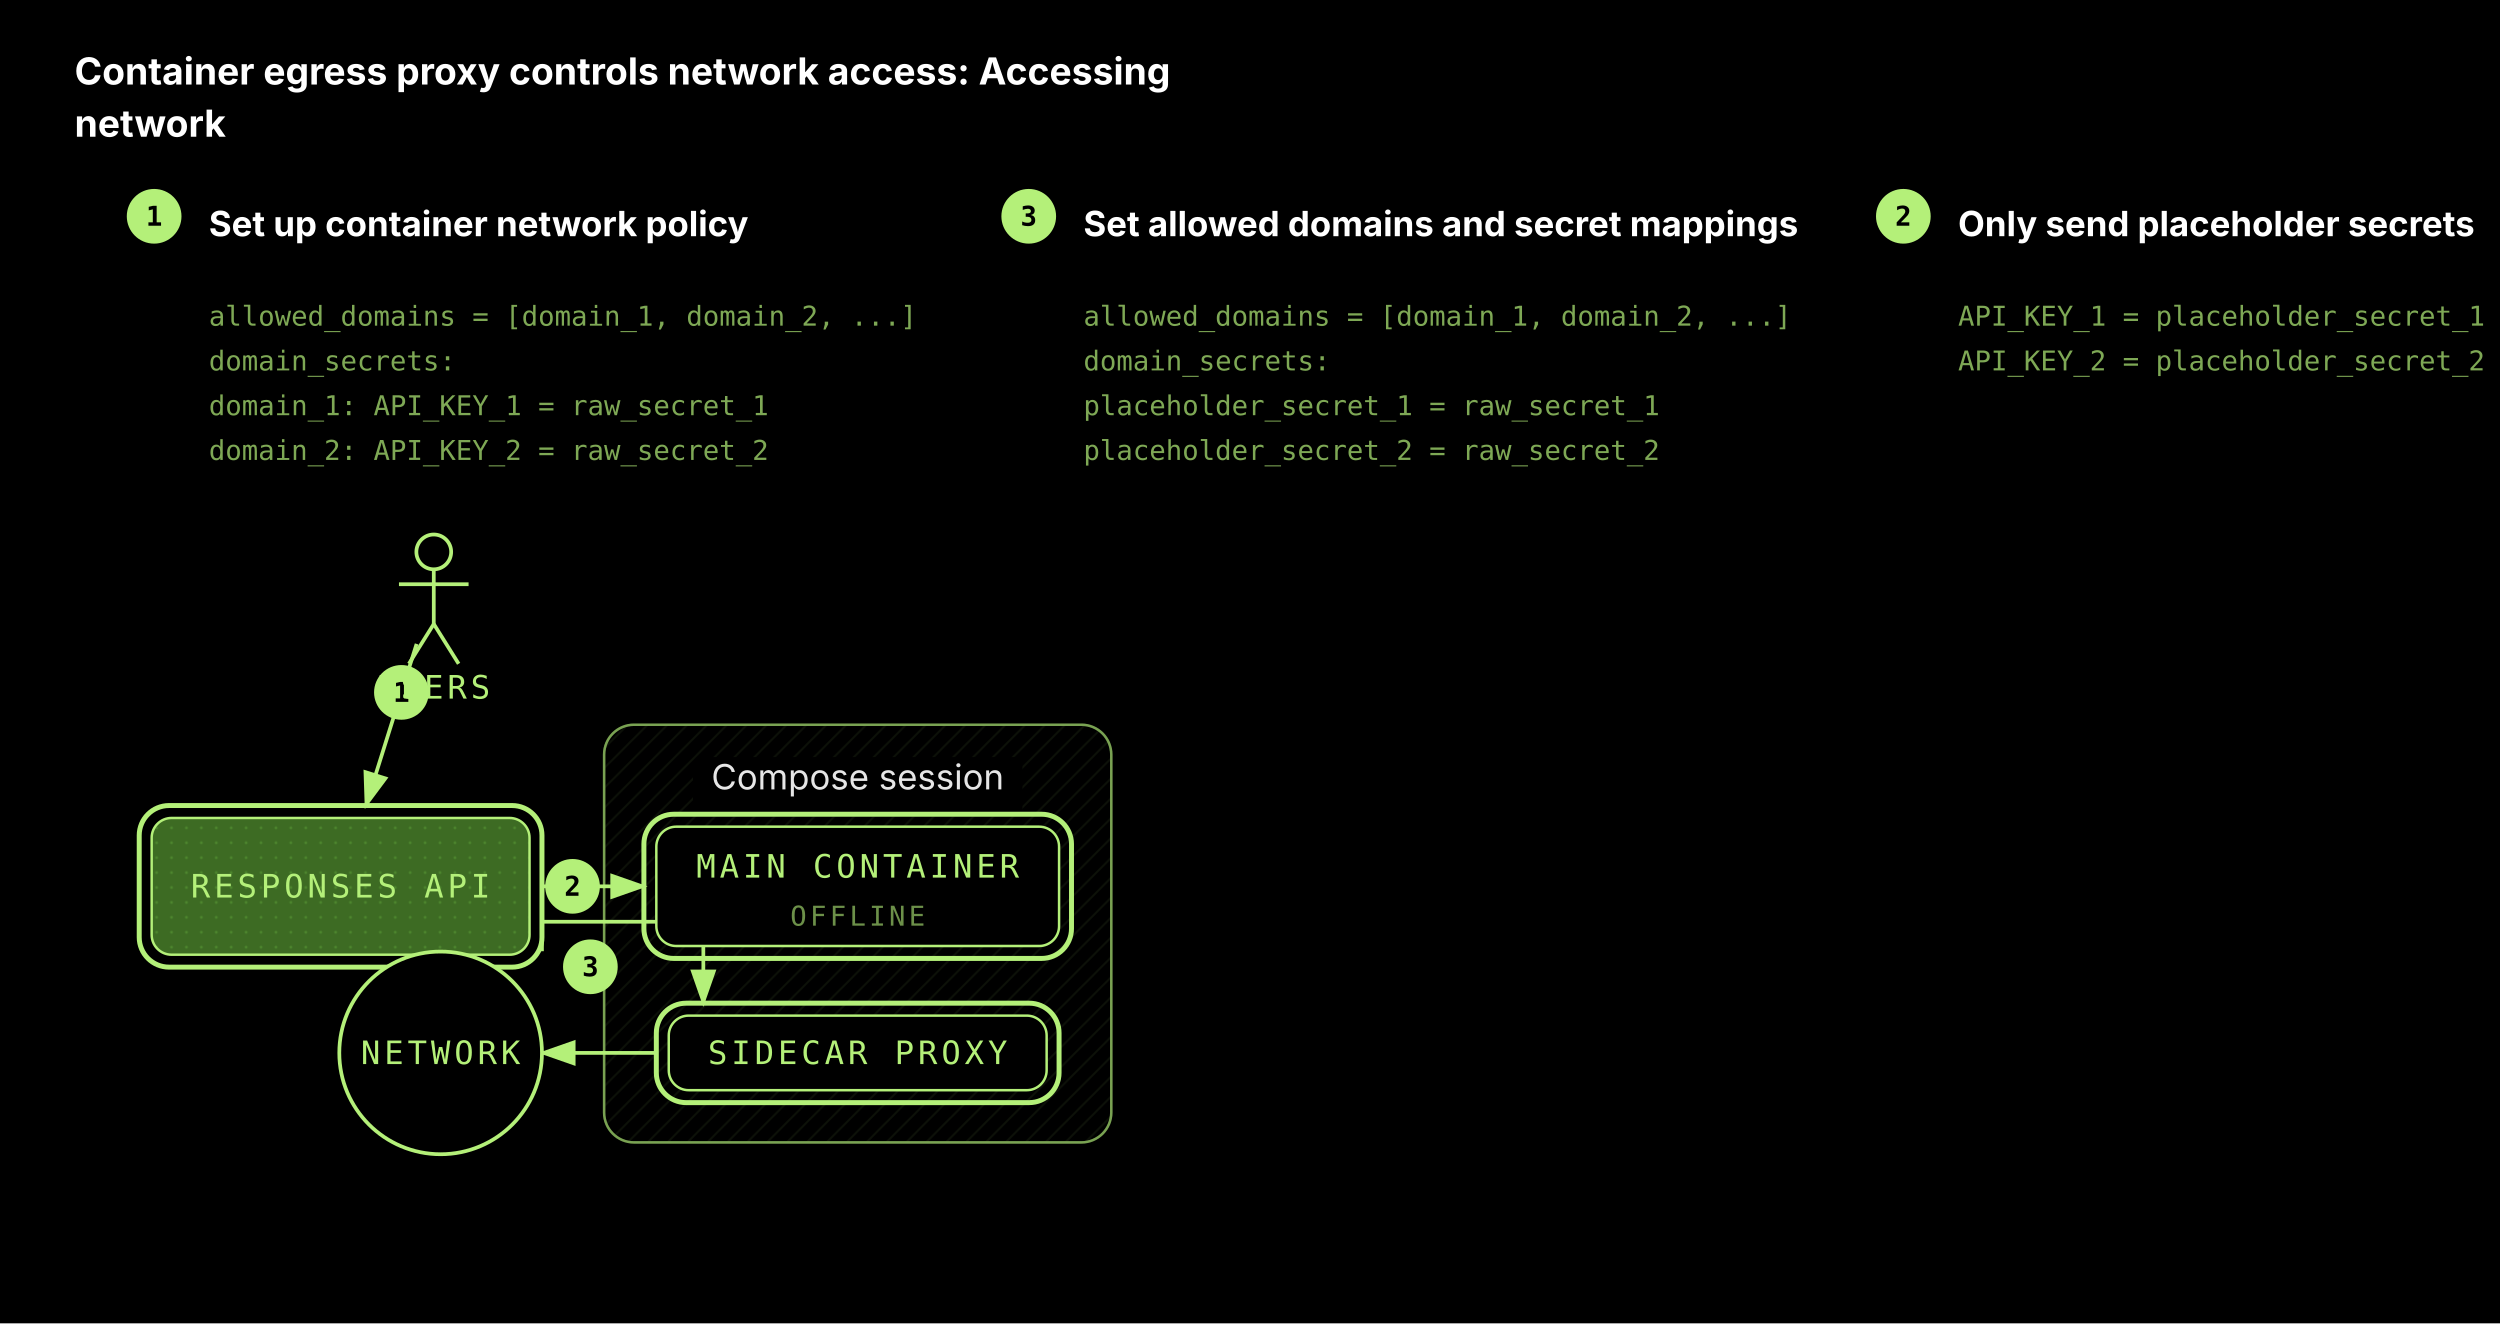
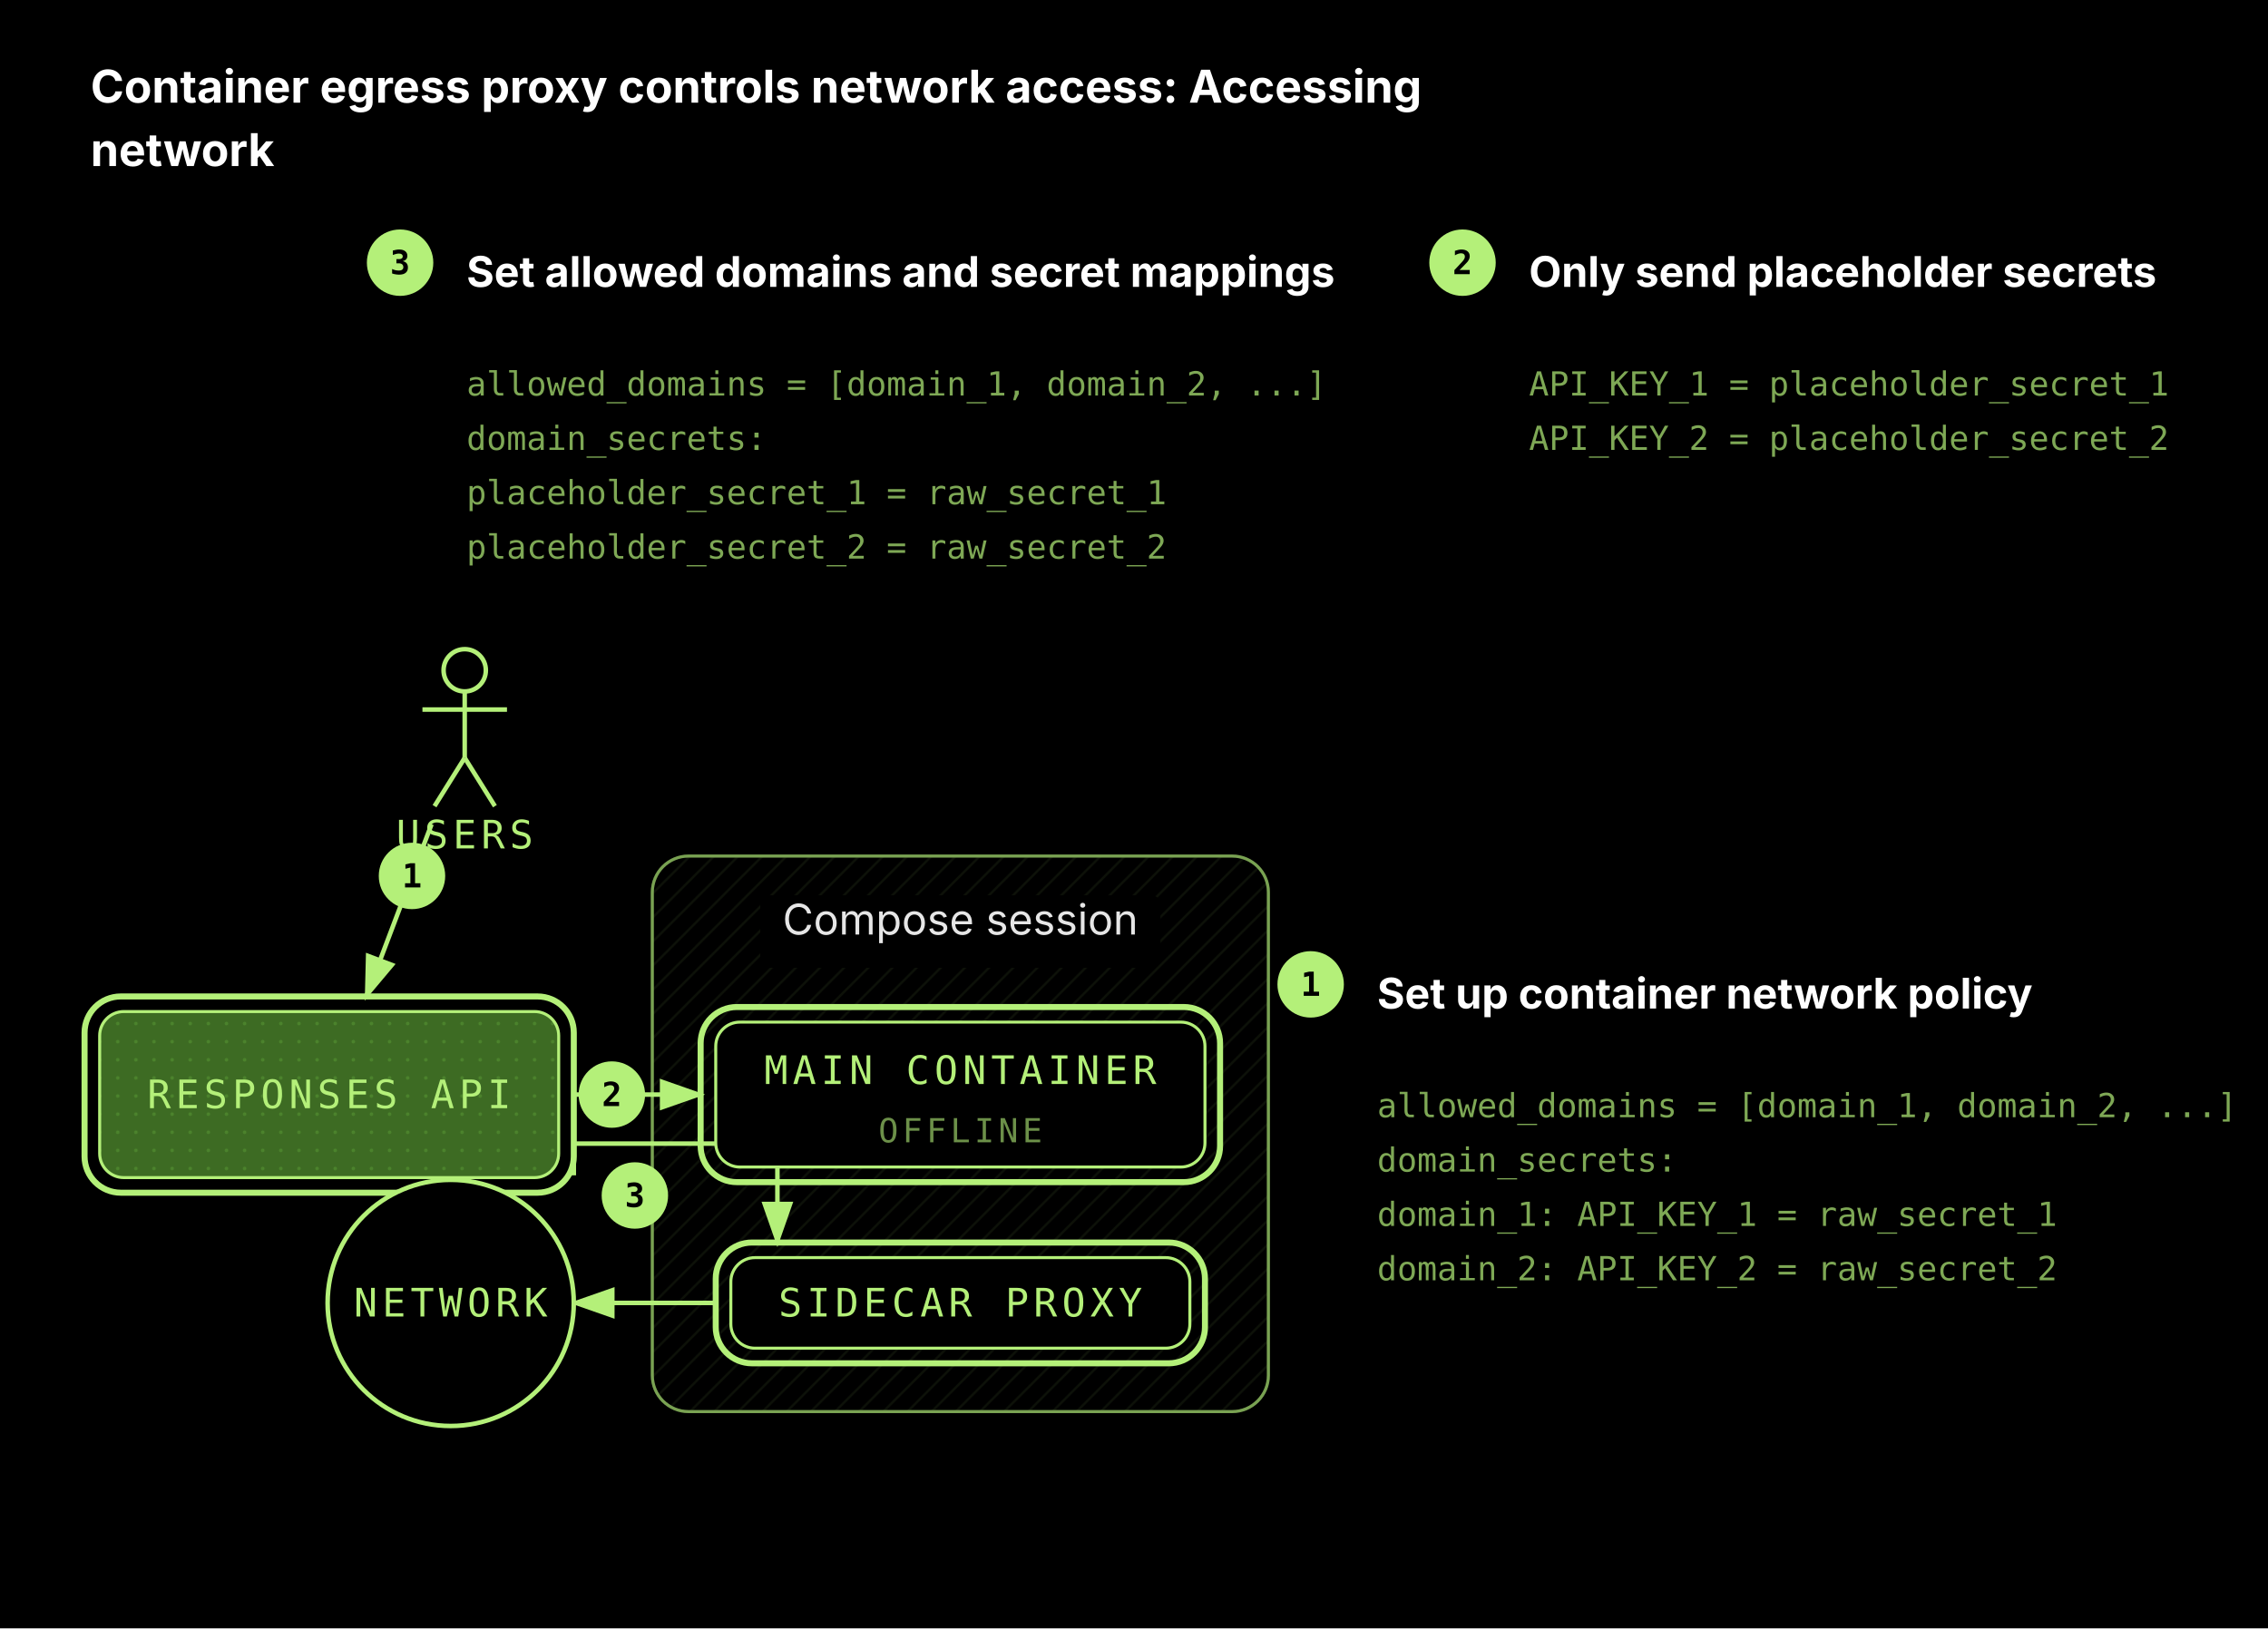
- <svg xmlns="http://www.w3.org/2000/svg" viewBox="0 0 1005.6 532.28" width="1005.6" height="532.28">
+ <svg xmlns="http://www.w3.org/2000/svg" viewBox="0 0 751 539.28" width="751" height="539.28">
  <defs>
    <pattern id="dotgrid" width="8" height="8" patternUnits="userSpaceOnUse">
      <rect width="8" height="8" fill="#000000" />
      <circle cx="4" cy="4" r="0.8" fill="#b4f079" opacity="0.7" />
    </pattern>
    <pattern id="crosshatch" width="8" height="8" patternUnits="userSpaceOnUse">
      <rect width="8" height="8" fill="#000000" />
      <path d="M0 8L8 0M-1 1L1 -1M7 9L9 7" stroke="#b4f079" stroke-width="0.8" opacity="0.2" />
    </pattern>
    <pattern id="hero" width="6" height="6" patternUnits="userSpaceOnUse">
      <rect width="6" height="6" fill="#3d6b23" />
      <circle cx="3" cy="3" r="0.6" fill="#5a9a35" opacity="0.5" />
    </pattern>
    <marker id="arrowhead" markerWidth="10" markerHeight="7" refX="9" refY="3.5" orient="auto" markerUnits="strokeWidth">
      <polygon points="0 0, 10 3.5, 0 7" fill="#b4f079" />
    </marker>
    <marker id="arrowhead-reverse" markerWidth="10" markerHeight="7" refX="1" refY="3.5" orient="auto" markerUnits="strokeWidth">
      <polygon points="10 0, 0 3.5, 10 7" fill="#b4f079" />
    </marker>
  </defs>
  <rect width="100%" height="100%" fill="#000000" />
  <g class="diagram">
    <text x="30" y="34" font-family="'Inter', 'Helvetica Neue', Arial, sans-serif" font-size="15" fill="#ffffff" font-weight="700">Container egress proxy controls network access: Accessing</text>
    <text x="30" y="55" font-family="'Inter', 'Helvetica Neue', Arial, sans-serif" font-size="15" fill="#ffffff" font-weight="700">network</text>
-     <rect x="243" y="291.52" width="204" height="168" rx="12" fill="url(#crosshatch)" stroke="#b4f079" stroke-width="1" opacity="0.35" />
-     <rect x="243" y="291.52" width="204" height="168" rx="12" fill="none" stroke="#b4f079" stroke-width="1" opacity="0.5" />
-     <line x1="167.581" y1="259" x2="147.192" y2="324.02" stroke="#b4f079" stroke-width="1.5" marker-end="url(#arrowhead)" />
-     <circle cx="161.464" cy="278.506" r="11" fill="#b4f079" stroke="none" />
-     <text x="161.464" y="278.506" font-family="'JetBrains Mono', 'Fira Code', 'SF Mono', 'Cascadia Code', monospace" font-size="11" fill="#000000" text-anchor="middle" dominant-baseline="central" font-weight="700">1</text>
-     <line x1="218" y1="356.52" x2="259" y2="356.52" stroke="#b4f079" stroke-width="1.5" marker-end="url(#arrowhead)" />
-     <circle cx="230.3" cy="356.52" r="11" fill="#b4f079" stroke="none" />
-     <text x="230.3" y="356.52" font-family="'JetBrains Mono', 'Fira Code', 'SF Mono', 'Cascadia Code', monospace" font-size="11" fill="#000000" text-anchor="middle" dominant-baseline="central" font-weight="700">2</text>
-     <polyline points="218,382.611 218,370.76 282.91,370.76 282.91,403.52" fill="none" stroke="#b4f079" stroke-width="1.5" marker-end="url(#arrowhead)" />
-     <circle cx="237.473" cy="388.884" r="11" fill="#b4f079" stroke="none" />
-     <text x="237.473" y="388.884" font-family="'JetBrains Mono', 'Fira Code', 'SF Mono', 'Cascadia Code', monospace" font-size="11" fill="#000000" text-anchor="middle" dominant-baseline="central" font-weight="700">3</text>
-     <line x1="264" y1="423.52" x2="218" y2="423.52" stroke="#b4f079" stroke-width="1.5" marker-end="url(#arrowhead)" />
-     <rect x="278.75" y="304.52" width="132.5" height="24" fill="#000000" rx="3" />
-     <text x="345" y="317.52" font-family="'Inter', 'Helvetica Neue', Arial, sans-serif" font-size="14" fill="#ffffff" opacity="0.9" text-anchor="middle">Compose session</text>
-     <circle cx="174.48" cy="222" r="7" fill="none" stroke="#b4f079" stroke-width="1.5" />
-     <line x1="174.48" y1="229" x2="174.48" y2="251" stroke="#b4f079" stroke-width="1.5" />
-     <line x1="160.48" y1="235" x2="188.48" y2="235" stroke="#b4f079" stroke-width="1.5" />
-     <line x1="174.48" y1="251" x2="164.48" y2="267" stroke="#b4f079" stroke-width="1.5" />
-     <line x1="174.48" y1="251" x2="184.48" y2="267" stroke="#b4f079" stroke-width="1.5" />
-     <text x="174.48" y="281" font-family="'JetBrains Mono', 'Fira Code', 'SF Mono', 'Cascadia Code', monospace" font-size="13" fill="#b4f079" text-anchor="middle" letter-spacing="0.12em">USERS</text>
-     <rect x="56" y="324.02" width="162" height="65" rx="12" fill="none" stroke="#b4f079" stroke-width="2" />
-     <rect x="61" y="329.02" width="152" height="55" rx="8" fill="url(#hero)" stroke="#b4f079" stroke-width="1" />
-     <text x="137" y="356.52" font-family="'JetBrains Mono', 'Fira Code', 'SF Mono', 'Cascadia Code', monospace" font-size="13" fill="#b4f079" text-anchor="middle" dominant-baseline="central" letter-spacing="0.12em">RESPONSES API</text>
-     <circle cx="177.24" cy="423.52" r="40.76" fill="#000000" stroke="#b4f079" stroke-width="1.5" />
-     <text x="177.24" y="423.52" font-family="'JetBrains Mono', 'Fira Code', 'SF Mono', 'Cascadia Code', monospace" font-size="13" fill="#b4f079" text-anchor="middle" dominant-baseline="central" letter-spacing="0.12em">NETWORK</text>
-     <rect x="259" y="327.52" width="172" height="58" rx="12" fill="none" stroke="#b4f079" stroke-width="2" />
-     <rect x="264" y="332.52" width="162" height="48" rx="8" fill="#000000" stroke="#b4f079" stroke-width="1" />
-     <text x="345" y="348.52" font-family="'JetBrains Mono', 'Fira Code', 'SF Mono', 'Cascadia Code', monospace" font-size="13" fill="#b4f079" text-anchor="middle" dominant-baseline="central" letter-spacing="0.12em">MAIN CONTAINER</text>
-     <text x="345" y="368.52" font-family="'JetBrains Mono', 'Fira Code', 'SF Mono', 'Cascadia Code', monospace" font-size="11" fill="#b4f079" opacity="0.6" text-anchor="middle" dominant-baseline="central" letter-spacing="0.12em">OFFLINE</text>
-     <rect x="264" y="403.52" width="162" height="40" rx="12" fill="none" stroke="#b4f079" stroke-width="2" />
-     <rect x="269" y="408.52" width="152" height="30" rx="8" fill="#000000" stroke="#b4f079" stroke-width="1" />
-     <text x="345" y="423.52" font-family="'JetBrains Mono', 'Fira Code', 'SF Mono', 'Cascadia Code', monospace" font-size="13" fill="#b4f079" text-anchor="middle" dominant-baseline="central" letter-spacing="0.12em">SIDECAR PROXY</text>
-     <circle cx="62" cy="87" r="11" fill="#b4f079" stroke="none" />
-     <text x="62" y="87" font-family="'JetBrains Mono', 'Fira Code', 'SF Mono', 'Cascadia Code', monospace" font-size="11" fill="#000000" text-anchor="middle" dominant-baseline="central" font-weight="700">1</text>
-     <text x="84" y="95" font-family="'Inter', 'Helvetica Neue', Arial, sans-serif" font-size="14" fill="#ffffff" font-weight="700">Set up container network policy</text>
-     <text x="84" y="131" font-family="'JetBrains Mono', 'Fira Code', 'SF Mono', 'Cascadia Code', monospace" font-size="11" fill="#b4f079" opacity="0.7">allowed_domains = [domain_1, domain_2, ...]</text>
-     <text x="84" y="149" font-family="'JetBrains Mono', 'Fira Code', 'SF Mono', 'Cascadia Code', monospace" font-size="11" fill="#b4f079" opacity="0.7">domain_secrets:</text>
-     <text x="84" y="167" font-family="'JetBrains Mono', 'Fira Code', 'SF Mono', 'Cascadia Code', monospace" font-size="11" fill="#b4f079" opacity="0.7">  domain_1: API_KEY_1 = raw_secret_1</text>
-     <text x="84" y="185" font-family="'JetBrains Mono', 'Fira Code', 'SF Mono', 'Cascadia Code', monospace" font-size="11" fill="#b4f079" opacity="0.7">  domain_2: API_KEY_2 = raw_secret_2</text>
-     <circle cx="765.6" cy="87" r="11" fill="#b4f079" stroke="none" />
-     <text x="765.6" y="87" font-family="'JetBrains Mono', 'Fira Code', 'SF Mono', 'Cascadia Code', monospace" font-size="11" fill="#000000" text-anchor="middle" dominant-baseline="central" font-weight="700">2</text>
-     <text x="787.6" y="95" font-family="'Inter', 'Helvetica Neue', Arial, sans-serif" font-size="14" fill="#ffffff" font-weight="700">Only send placeholder secrets</text>
-     <text x="787.6" y="131" font-family="'JetBrains Mono', 'Fira Code', 'SF Mono', 'Cascadia Code', monospace" font-size="11" fill="#b4f079" opacity="0.7">API_KEY_1 = placeholder_secret_1</text>
-     <text x="787.6" y="149" font-family="'JetBrains Mono', 'Fira Code', 'SF Mono', 'Cascadia Code', monospace" font-size="11" fill="#b4f079" opacity="0.7">API_KEY_2 = placeholder_secret_2</text>
-     <circle cx="413.8" cy="87" r="11" fill="#b4f079" stroke="none" />
-     <text x="413.8" y="87" font-family="'JetBrains Mono', 'Fira Code', 'SF Mono', 'Cascadia Code', monospace" font-size="11" fill="#000000" text-anchor="middle" dominant-baseline="central" font-weight="700">3</text>
-     <text x="435.8" y="95" font-family="'Inter', 'Helvetica Neue', Arial, sans-serif" font-size="14" fill="#ffffff" font-weight="700">Set allowed domains and secret mappings</text>
-     <text x="435.8" y="131" font-family="'JetBrains Mono', 'Fira Code', 'SF Mono', 'Cascadia Code', monospace" font-size="11" fill="#b4f079" opacity="0.7">allowed_domains = [domain_1, domain_2, ...]</text>
-     <text x="435.8" y="149" font-family="'JetBrains Mono', 'Fira Code', 'SF Mono', 'Cascadia Code', monospace" font-size="11" fill="#b4f079" opacity="0.7">domain_secrets:</text>
-     <text x="435.8" y="167" font-family="'JetBrains Mono', 'Fira Code', 'SF Mono', 'Cascadia Code', monospace" font-size="11" fill="#b4f079" opacity="0.7">  placeholder_secret_1 = raw_secret_1</text>
-     <text x="435.8" y="185" font-family="'JetBrains Mono', 'Fira Code', 'SF Mono', 'Cascadia Code', monospace" font-size="11" fill="#b4f079" opacity="0.7">  placeholder_secret_2 = raw_secret_2</text>
+     <rect x="216" y="283.52" width="204" height="184" rx="12" fill="url(#crosshatch)" stroke="#b4f079" stroke-width="1" opacity="0.35" />
+     <rect x="216" y="283.52" width="204" height="184" rx="12" fill="none" stroke="#b4f079" stroke-width="1" opacity="0.5" />
+     <line x1="142.899" y1="273" x2="121.307" y2="330.02" stroke="#b4f079" stroke-width="1.5" marker-end="url(#arrowhead)" />
+     <circle cx="136.421" cy="290.106" r="11" fill="#b4f079" stroke="none" />
+     <text x="136.421" y="290.106" font-family="'JetBrains Mono', 'Fira Code', 'SF Mono', 'Cascadia Code', monospace" font-size="11" fill="#000000" text-anchor="middle" dominant-baseline="central" font-weight="700">1</text>
+     <line x1="190" y1="362.52" x2="232" y2="362.52" stroke="#b4f079" stroke-width="1.5" marker-end="url(#arrowhead)" />
+     <circle cx="202.6" cy="362.52" r="11" fill="#b4f079" stroke="none" />
+     <text x="202.6" y="362.52" font-family="'JetBrains Mono', 'Fira Code', 'SF Mono', 'Cascadia Code', monospace" font-size="11" fill="#000000" text-anchor="middle" dominant-baseline="central" font-weight="700">2</text>
+     <polyline points="190,389.262 190,378.76 257.42,378.76 257.42,411.52" fill="none" stroke="#b4f079" stroke-width="1.5" marker-end="url(#arrowhead)" />
+     <circle cx="210.226" cy="395.939" r="11" fill="#b4f079" stroke="none" />
+     <text x="210.226" y="395.939" font-family="'JetBrains Mono', 'Fira Code', 'SF Mono', 'Cascadia Code', monospace" font-size="11" fill="#000000" text-anchor="middle" dominant-baseline="central" font-weight="700">3</text>
+     <line x1="237" y1="431.52" x2="190" y2="431.52" stroke="#b4f079" stroke-width="1.5" marker-end="url(#arrowhead)" />
+     <rect x="251.75" y="296.52" width="132.5" height="24" fill="#000000" rx="3" />
+     <text x="318" y="309.52" font-family="'Inter', 'Helvetica Neue', Arial, sans-serif" font-size="14" fill="#ffffff" opacity="0.9" text-anchor="middle">Compose session</text>
+     <circle cx="153.88" cy="222" r="7" fill="none" stroke="#b4f079" stroke-width="1.5" />
+     <line x1="153.88" y1="229" x2="153.88" y2="251" stroke="#b4f079" stroke-width="1.5" />
+     <line x1="139.88" y1="235" x2="167.88" y2="235" stroke="#b4f079" stroke-width="1.5" />
+     <line x1="153.88" y1="251" x2="143.88" y2="267" stroke="#b4f079" stroke-width="1.5" />
+     <line x1="153.88" y1="251" x2="163.88" y2="267" stroke="#b4f079" stroke-width="1.5" />
+     <text x="153.88" y="281" font-family="'JetBrains Mono', 'Fira Code', 'SF Mono', 'Cascadia Code', monospace" font-size="13" fill="#b4f079" text-anchor="middle" letter-spacing="0.12em">USERS</text>
+     <rect x="28" y="330.02" width="162" height="65" rx="12" fill="none" stroke="#b4f079" stroke-width="2" />
+     <rect x="33" y="335.02" width="152" height="55" rx="8" fill="url(#hero)" stroke="#b4f079" stroke-width="1" />
+     <text x="109" y="362.52" font-family="'JetBrains Mono', 'Fira Code', 'SF Mono', 'Cascadia Code', monospace" font-size="13" fill="#b4f079" text-anchor="middle" dominant-baseline="central" letter-spacing="0.12em">RESPONSES API</text>
+     <circle cx="149.24" cy="431.52" r="40.76" fill="#000000" stroke="#b4f079" stroke-width="1.5" />
+     <text x="149.24" y="431.52" font-family="'JetBrains Mono', 'Fira Code', 'SF Mono', 'Cascadia Code', monospace" font-size="13" fill="#b4f079" text-anchor="middle" dominant-baseline="central" letter-spacing="0.12em">NETWORK</text>
+     <rect x="232" y="333.52" width="172" height="58" rx="12" fill="none" stroke="#b4f079" stroke-width="2" />
+     <rect x="237" y="338.52" width="162" height="48" rx="8" fill="#000000" stroke="#b4f079" stroke-width="1" />
+     <text x="318" y="354.52" font-family="'JetBrains Mono', 'Fira Code', 'SF Mono', 'Cascadia Code', monospace" font-size="13" fill="#b4f079" text-anchor="middle" dominant-baseline="central" letter-spacing="0.12em">MAIN CONTAINER</text>
+     <text x="318" y="374.52" font-family="'JetBrains Mono', 'Fira Code', 'SF Mono', 'Cascadia Code', monospace" font-size="11" fill="#b4f079" opacity="0.6" text-anchor="middle" dominant-baseline="central" letter-spacing="0.12em">OFFLINE</text>
+     <rect x="237" y="411.52" width="162" height="40" rx="12" fill="none" stroke="#b4f079" stroke-width="2" />
+     <rect x="242" y="416.52" width="152" height="30" rx="8" fill="#000000" stroke="#b4f079" stroke-width="1" />
+     <text x="318" y="431.52" font-family="'JetBrains Mono', 'Fira Code', 'SF Mono', 'Cascadia Code', monospace" font-size="13" fill="#b4f079" text-anchor="middle" dominant-baseline="central" letter-spacing="0.12em">SIDECAR PROXY</text>
+     <circle cx="434" cy="326.02" r="11" fill="#b4f079" stroke="none" />
+     <text x="434" y="326.02" font-family="'JetBrains Mono', 'Fira Code', 'SF Mono', 'Cascadia Code', monospace" font-size="11" fill="#000000" text-anchor="middle" dominant-baseline="central" font-weight="700">1</text>
+     <text x="456" y="334.02" font-family="'Inter', 'Helvetica Neue', Arial, sans-serif" font-size="14" fill="#ffffff" font-weight="700">Set up container network policy</text>
+     <text x="456" y="370.02" font-family="'JetBrains Mono', 'Fira Code', 'SF Mono', 'Cascadia Code', monospace" font-size="11" fill="#b4f079" opacity="0.7">allowed_domains = [domain_1, domain_2, ...]</text>
+     <text x="456" y="388.02" font-family="'JetBrains Mono', 'Fira Code', 'SF Mono', 'Cascadia Code', monospace" font-size="11" fill="#b4f079" opacity="0.7">domain_secrets:</text>
+     <text x="456" y="406.02" font-family="'JetBrains Mono', 'Fira Code', 'SF Mono', 'Cascadia Code', monospace" font-size="11" fill="#b4f079" opacity="0.7">  domain_1: API_KEY_1 = raw_secret_1</text>
+     <text x="456" y="424.02" font-family="'JetBrains Mono', 'Fira Code', 'SF Mono', 'Cascadia Code', monospace" font-size="11" fill="#b4f079" opacity="0.7">  domain_2: API_KEY_2 = raw_secret_2</text>
+     <circle cx="484.28" cy="87" r="11" fill="#b4f079" stroke="none" />
+     <text x="484.28" y="87" font-family="'JetBrains Mono', 'Fira Code', 'SF Mono', 'Cascadia Code', monospace" font-size="11" fill="#000000" text-anchor="middle" dominant-baseline="central" font-weight="700">2</text>
+     <text x="506.28" y="95" font-family="'Inter', 'Helvetica Neue', Arial, sans-serif" font-size="14" fill="#ffffff" font-weight="700">Only send placeholder secrets</text>
+     <text x="506.28" y="131" font-family="'JetBrains Mono', 'Fira Code', 'SF Mono', 'Cascadia Code', monospace" font-size="11" fill="#b4f079" opacity="0.7">API_KEY_1 = placeholder_secret_1</text>
+     <text x="506.28" y="149" font-family="'JetBrains Mono', 'Fira Code', 'SF Mono', 'Cascadia Code', monospace" font-size="11" fill="#b4f079" opacity="0.7">API_KEY_2 = placeholder_secret_2</text>
+     <circle cx="132.48" cy="87" r="11" fill="#b4f079" stroke="none" />
+     <text x="132.48" y="87" font-family="'JetBrains Mono', 'Fira Code', 'SF Mono', 'Cascadia Code', monospace" font-size="11" fill="#000000" text-anchor="middle" dominant-baseline="central" font-weight="700">3</text>
+     <text x="154.48" y="95" font-family="'Inter', 'Helvetica Neue', Arial, sans-serif" font-size="14" fill="#ffffff" font-weight="700">Set allowed domains and secret mappings</text>
+     <text x="154.48" y="131" font-family="'JetBrains Mono', 'Fira Code', 'SF Mono', 'Cascadia Code', monospace" font-size="11" fill="#b4f079" opacity="0.7">allowed_domains = [domain_1, domain_2, ...]</text>
+     <text x="154.48" y="149" font-family="'JetBrains Mono', 'Fira Code', 'SF Mono', 'Cascadia Code', monospace" font-size="11" fill="#b4f079" opacity="0.7">domain_secrets:</text>
+     <text x="154.48" y="167" font-family="'JetBrains Mono', 'Fira Code', 'SF Mono', 'Cascadia Code', monospace" font-size="11" fill="#b4f079" opacity="0.7">  placeholder_secret_1 = raw_secret_1</text>
+     <text x="154.48" y="185" font-family="'JetBrains Mono', 'Fira Code', 'SF Mono', 'Cascadia Code', monospace" font-size="11" fill="#b4f079" opacity="0.7">  placeholder_secret_2 = raw_secret_2</text>
  </g>
</svg>
